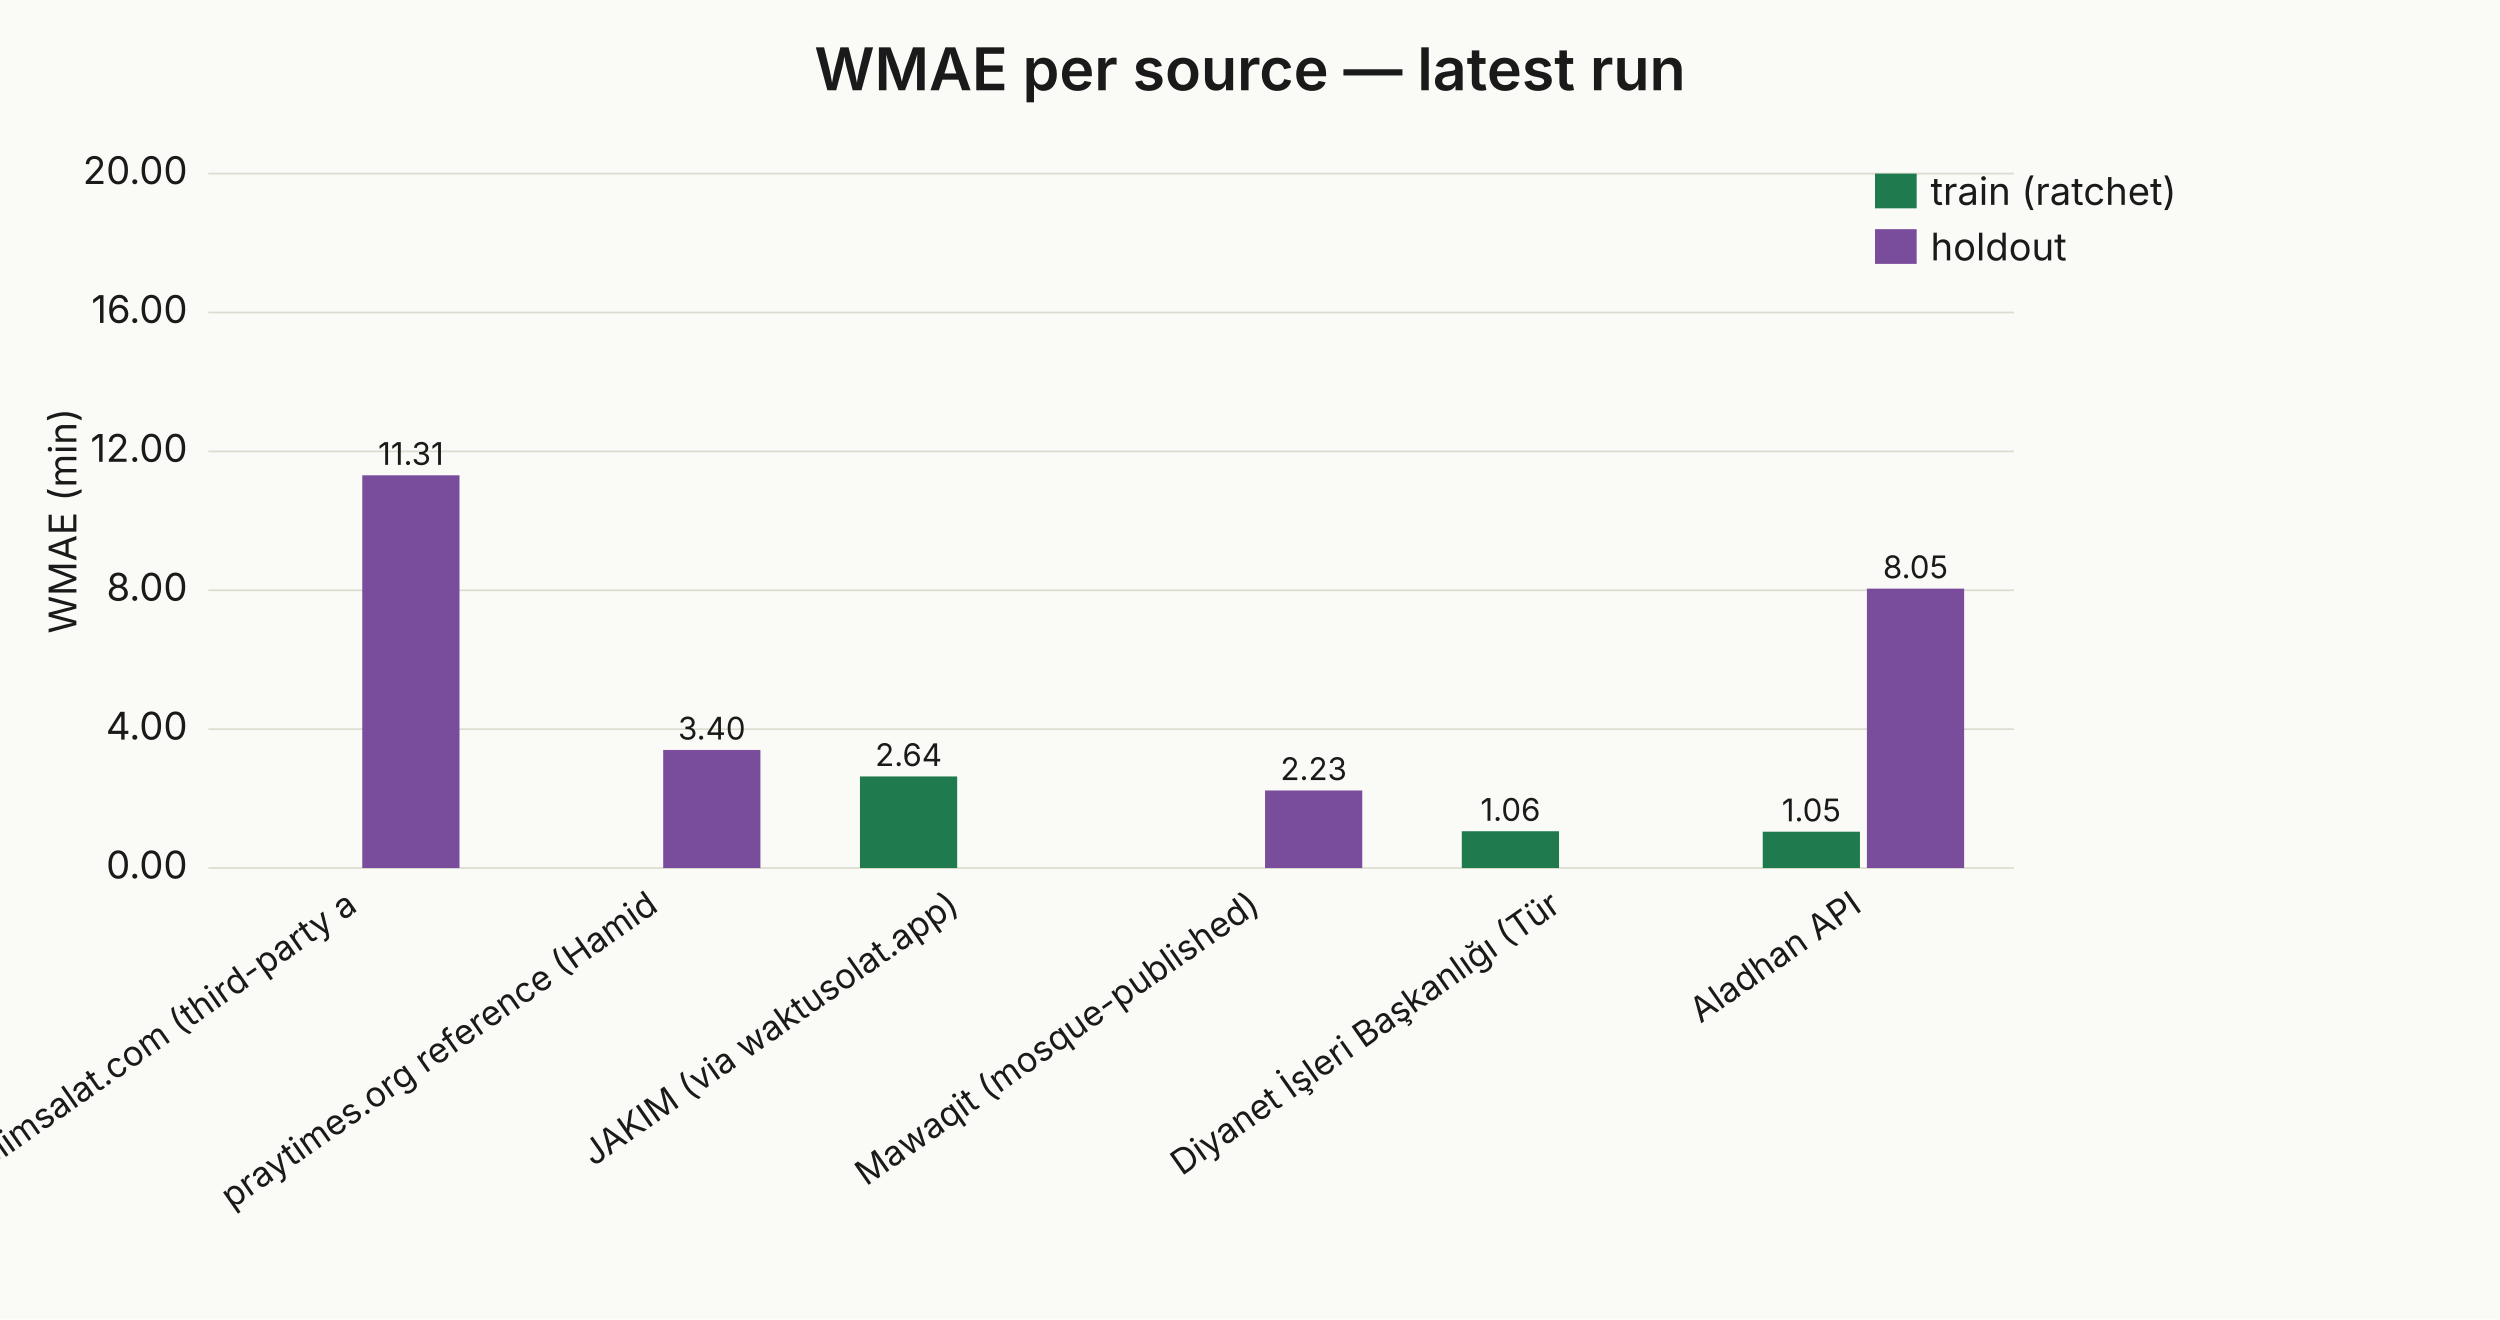
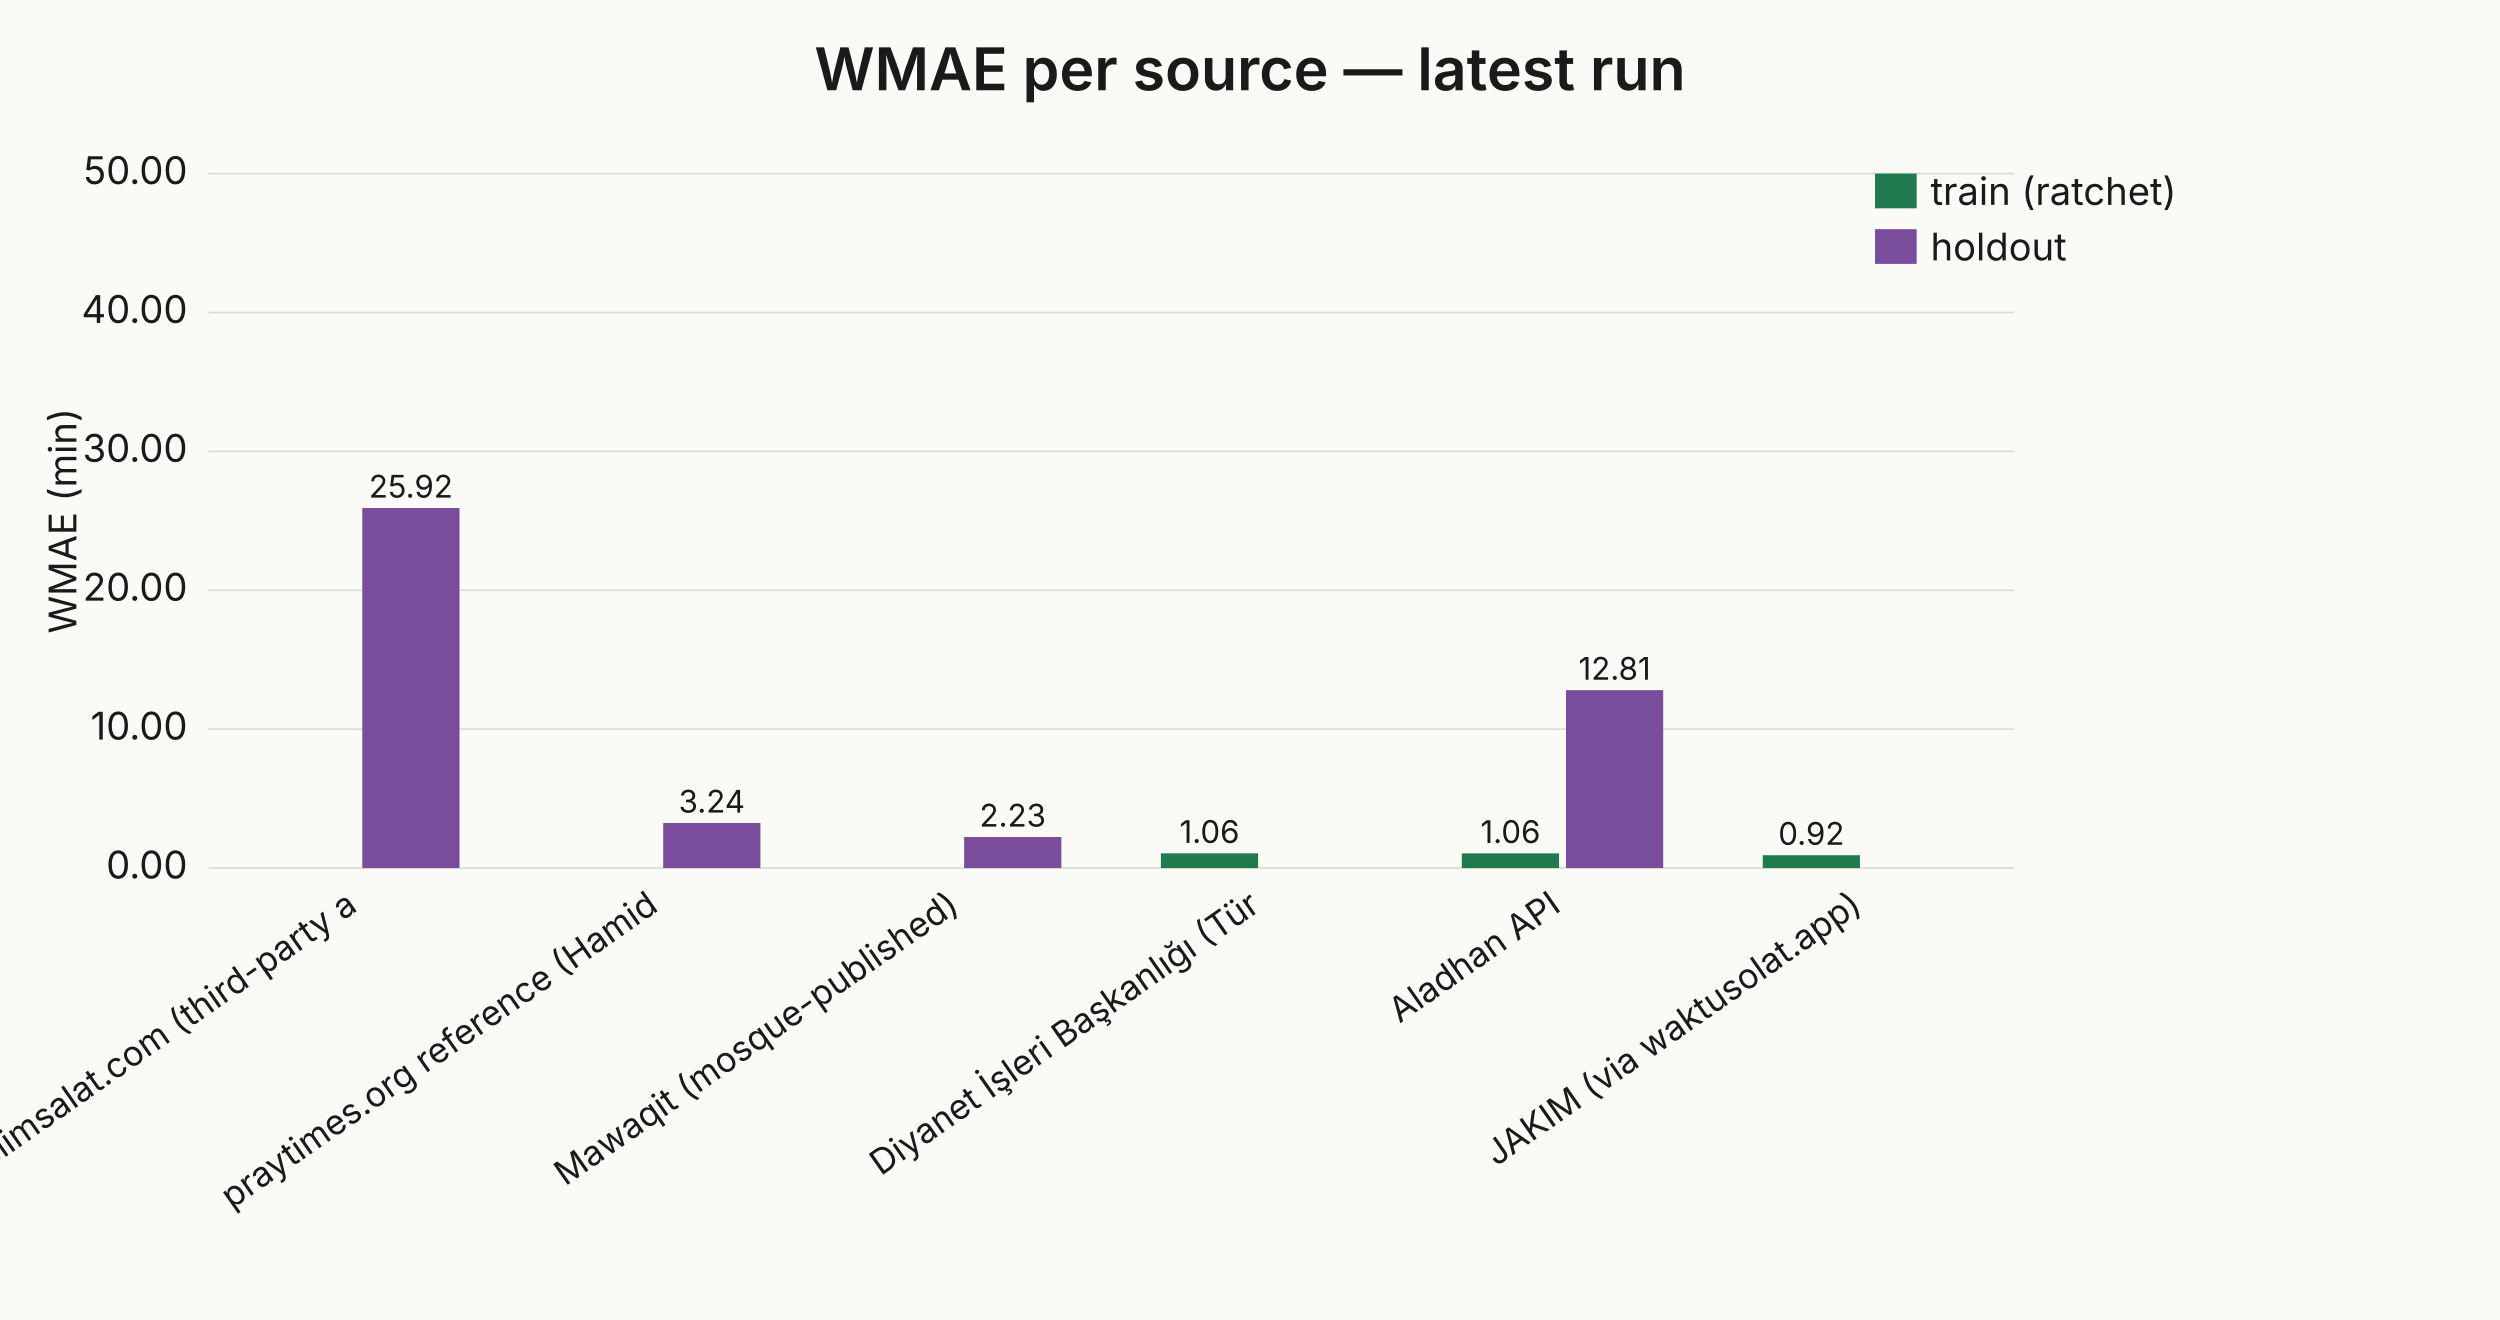
<svg xmlns="http://www.w3.org/2000/svg" viewBox="0 0 720 380" width="720" height="380" font-family="-apple-system, BlinkMacSystemFont, 'Segoe UI', system-ui, sans-serif" font-size="11">
  <rect width="720" height="380" fill="#fafaf7" />
  <text x="360" y="26" text-anchor="middle" fill="#1a1a1a" font-size="17" font-weight="600">WMAE per source — latest run</text>
  <line x1="60" y1="250" x2="580" y2="250" stroke="#dcdcd0" stroke-width="0.5" />
  <text x="54" y="253" text-anchor="end" fill="#1a1a1a">0.00</text>
  <line x1="60" y1="210" x2="580" y2="210" stroke="#dcdcd0" stroke-width="0.5" />
-   <text x="54" y="213" text-anchor="end" fill="#1a1a1a">4.00</text>
+   <text x="54" y="213" text-anchor="end" fill="#1a1a1a">10.00</text>
  <line x1="60" y1="170" x2="580" y2="170" stroke="#dcdcd0" stroke-width="0.5" />
-   <text x="54" y="173" text-anchor="end" fill="#1a1a1a">8.00</text>
+   <text x="54" y="173" text-anchor="end" fill="#1a1a1a">20.00</text>
  <line x1="60" y1="130" x2="580" y2="130" stroke="#dcdcd0" stroke-width="0.5" />
-   <text x="54" y="133" text-anchor="end" fill="#1a1a1a">12.00</text>
+   <text x="54" y="133" text-anchor="end" fill="#1a1a1a">30.00</text>
  <line x1="60" y1="90" x2="580" y2="90" stroke="#dcdcd0" stroke-width="0.5" />
-   <text x="54" y="93" text-anchor="end" fill="#1a1a1a">16.00</text>
+   <text x="54" y="93" text-anchor="end" fill="#1a1a1a">40.00</text>
  <line x1="60" y1="50" x2="580" y2="50" stroke="#dcdcd0" stroke-width="0.5" />
-   <text x="54" y="53" text-anchor="end" fill="#1a1a1a">20.00</text>
+   <text x="54" y="53" text-anchor="end" fill="#1a1a1a">50.00</text>
  <text x="22" y="150" transform="rotate(-90 22 150)" text-anchor="middle" fill="#1a1a1a">WMAE (min)</text>
-   <rect x="104.333" y="136.887" width="28" height="113.113" fill="#7a4d9c" />
-   <text x="118.333" y="133.887" text-anchor="middle" fill="#1a1a1a" font-size="9">11.31</text>
+   <rect x="104.333" y="146.311" width="28" height="103.689" fill="#7a4d9c" />
+   <text x="118.333" y="143.311" text-anchor="middle" fill="#1a1a1a" font-size="9">25.92</text>
  <text x="103.333" y="262" transform="rotate(-35 103.3333 262)" text-anchor="end" fill="#1a1a1a" font-size="10">muslimsalat.com (third-party a</text>
-   <rect x="191" y="215.99" width="28" height="34.01" fill="#7a4d9c" />
-   <text x="205" y="212.99" text-anchor="middle" fill="#1a1a1a" font-size="9">3.40</text>
+   <rect x="191" y="237.03" width="28" height="12.97" fill="#7a4d9c" />
+   <text x="205" y="234.03" text-anchor="middle" fill="#1a1a1a" font-size="9">3.24</text>
  <text x="190" y="262" transform="rotate(-35 190 262)" text-anchor="end" fill="#1a1a1a" font-size="10">praytimes.org reference (Hamid</text>
-   <rect x="247.667" y="223.616" width="28" height="26.384" fill="#1f7a4d" />
-   <text x="261.667" y="220.616" text-anchor="middle" fill="#1a1a1a" font-size="9">2.64</text>
-   <text x="276.667" y="262" transform="rotate(-35 276.6667 262)" text-anchor="end" fill="#1a1a1a" font-size="10">JAKIM (via waktusolat.app)</text>
-   <rect x="364.333" y="227.653" width="28" height="22.347" fill="#7a4d9c" />
-   <text x="378.333" y="224.653" text-anchor="middle" fill="#1a1a1a" font-size="9">2.23</text>
-   <text x="363.333" y="262" transform="rotate(-35 363.3333 262)" text-anchor="end" fill="#1a1a1a" font-size="10">Mawaqit (mosque-published)</text>
-   <rect x="421" y="239.397" width="28" height="10.603" fill="#1f7a4d" />
-   <text x="435" y="236.397" text-anchor="middle" fill="#1a1a1a" font-size="9">1.06</text>
-   <text x="450" y="262" transform="rotate(-35 450 262)" text-anchor="end" fill="#1a1a1a" font-size="10">Diyanet İşleri Başkanlığı (Tür</text>
-   <rect x="507.667" y="239.535" width="28" height="10.465" fill="#1f7a4d" />
-   <text x="521.667" y="236.535" text-anchor="middle" fill="#1a1a1a" font-size="9">1.05</text>
-   <rect x="537.667" y="169.525" width="28" height="80.475" fill="#7a4d9c" />
-   <text x="551.667" y="166.525" text-anchor="middle" fill="#1a1a1a" font-size="9">8.05</text>
-   <text x="536.667" y="262" transform="rotate(-35 536.6667 262)" text-anchor="end" fill="#1a1a1a" font-size="10">Aladhan API</text>
+   <rect x="277.667" y="241.061" width="28" height="8.939" fill="#7a4d9c" />
+   <text x="291.667" y="238.061" text-anchor="middle" fill="#1a1a1a" font-size="9">2.23</text>
+   <text x="276.667" y="262" transform="rotate(-35 276.6667 262)" text-anchor="end" fill="#1a1a1a" font-size="10">Mawaqit (mosque-published)</text>
+   <rect x="334.333" y="245.759" width="28" height="4.241" fill="#1f7a4d" />
+   <text x="348.333" y="242.759" text-anchor="middle" fill="#1a1a1a" font-size="9">1.06</text>
+   <text x="363.333" y="262" transform="rotate(-35 363.3333 262)" text-anchor="end" fill="#1a1a1a" font-size="10">Diyanet İşleri Başkanlığı (Tür</text>
+   <rect x="421" y="245.776" width="28" height="4.224" fill="#1f7a4d" />
+   <text x="435" y="242.776" text-anchor="middle" fill="#1a1a1a" font-size="9">1.06</text>
+   <rect x="451" y="198.766" width="28" height="51.234" fill="#7a4d9c" />
+   <text x="465" y="195.766" text-anchor="middle" fill="#1a1a1a" font-size="9">12.81</text>
+   <text x="450" y="262" transform="rotate(-35 450 262)" text-anchor="end" fill="#1a1a1a" font-size="10">Aladhan API</text>
+   <rect x="507.667" y="246.304" width="28" height="3.696" fill="#1f7a4d" />
+   <text x="521.667" y="243.304" text-anchor="middle" fill="#1a1a1a" font-size="9">0.92</text>
+   <text x="536.667" y="262" transform="rotate(-35 536.6667 262)" text-anchor="end" fill="#1a1a1a" font-size="10">JAKIM (via waktusolat.app)</text>
  <rect x="540" y="50" width="12" height="10" fill="#1f7a4d" />
  <text x="556" y="59" fill="#1a1a1a">train (ratchet)</text>
  <rect x="540" y="66" width="12" height="10" fill="#7a4d9c" />
  <text x="556" y="75" fill="#1a1a1a">holdout</text>
</svg>
